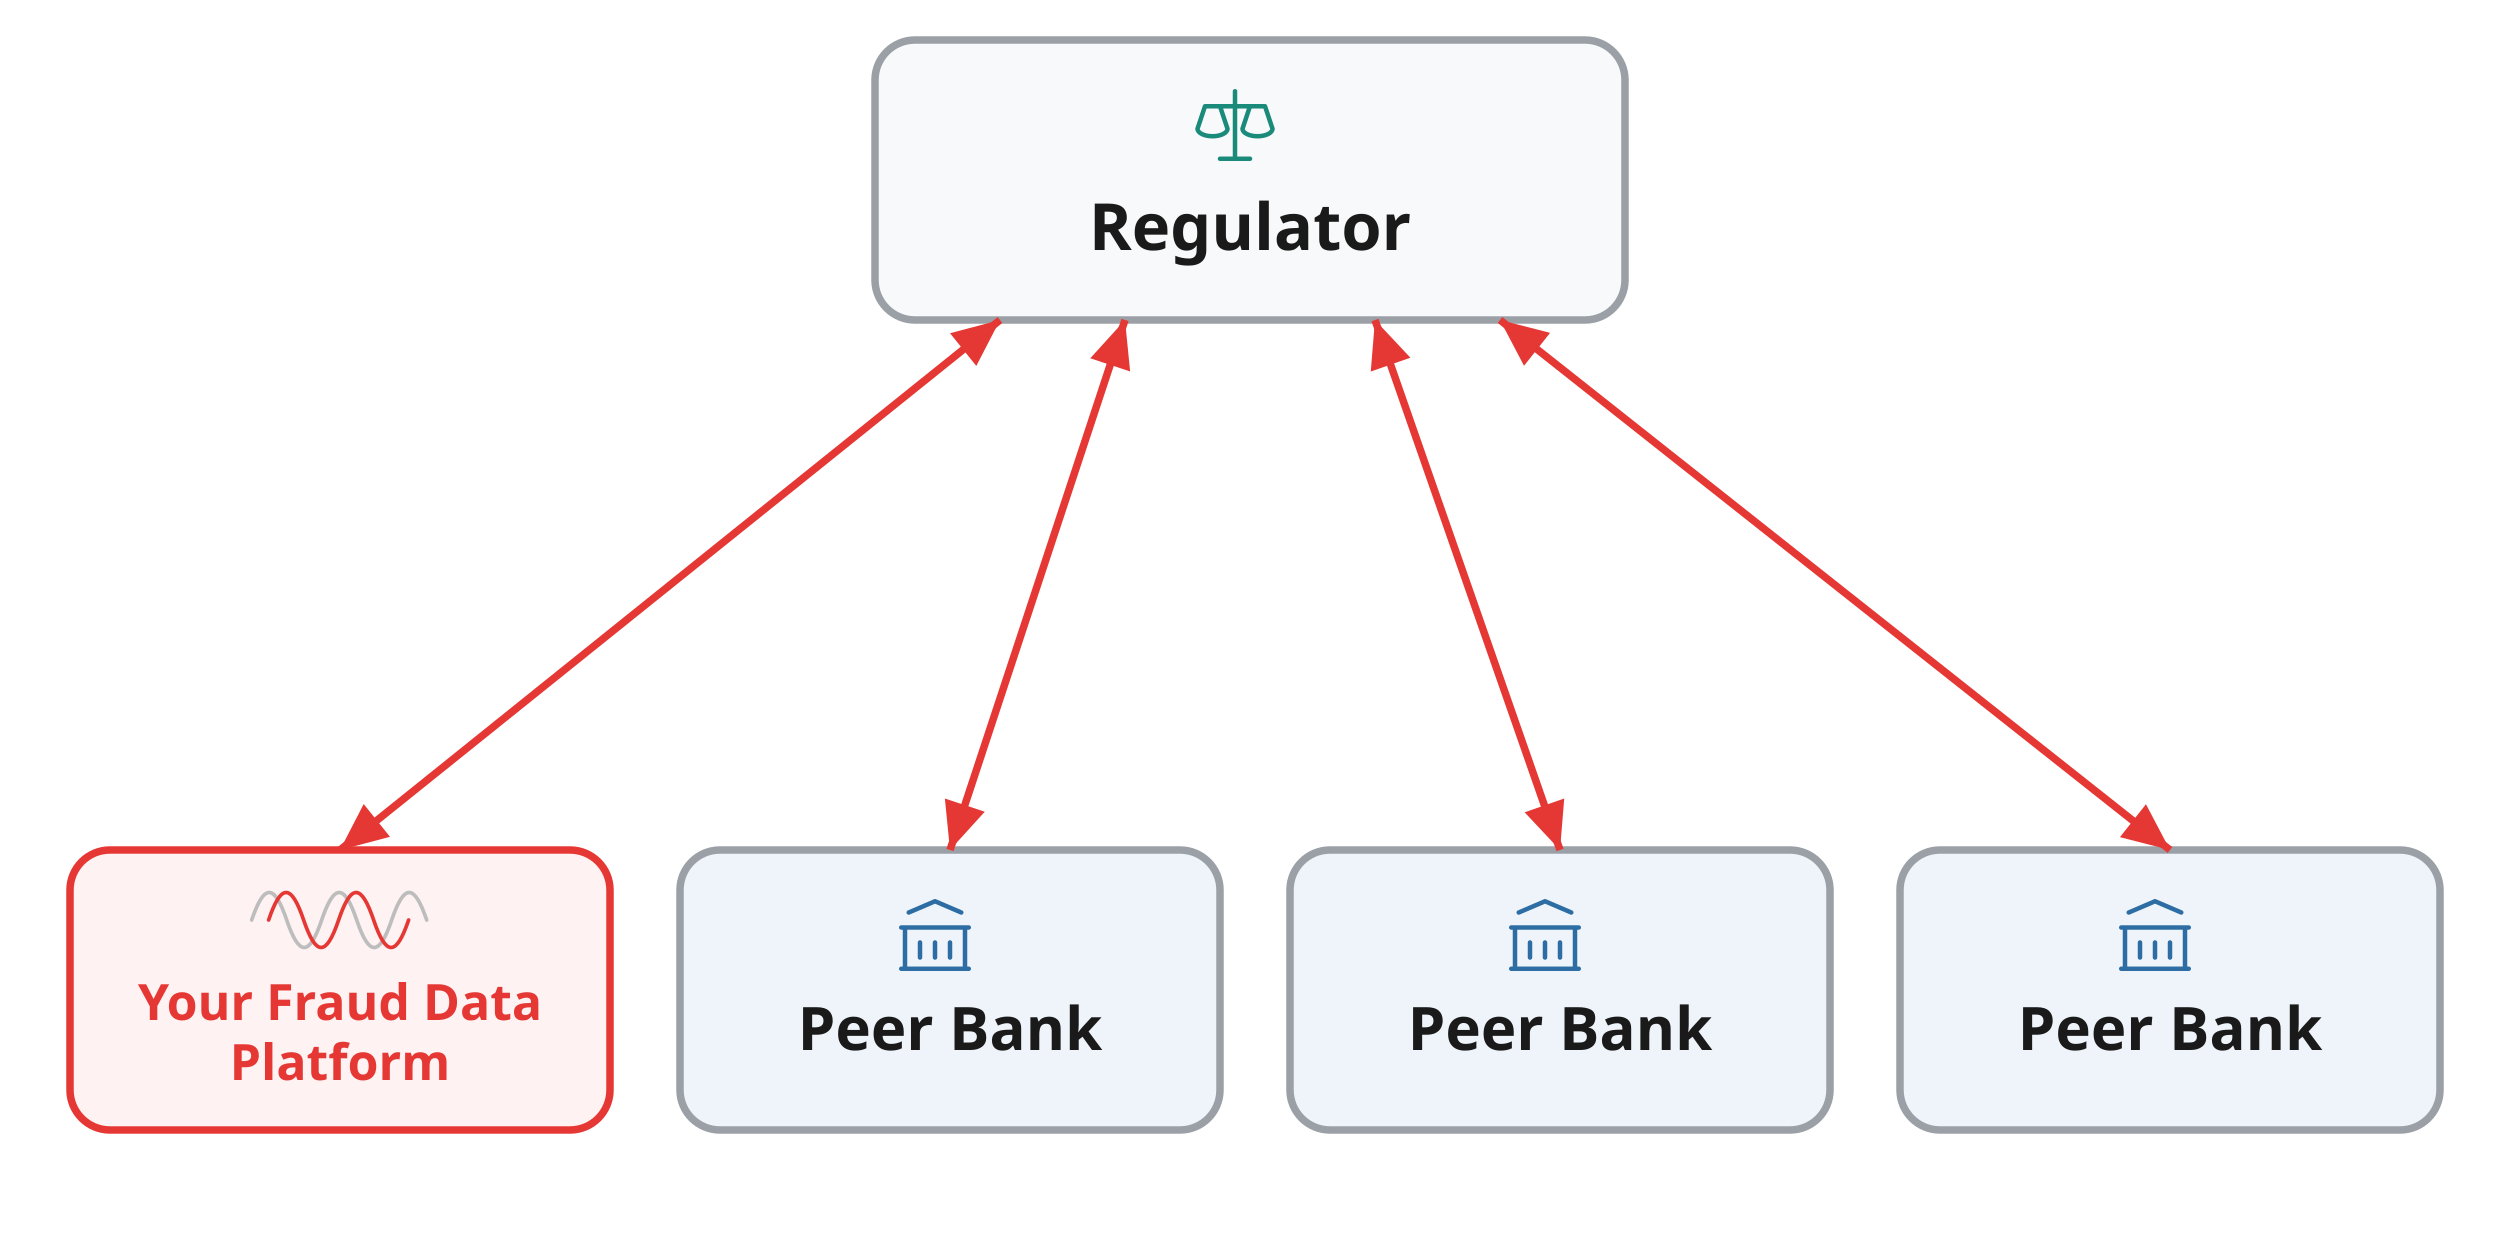
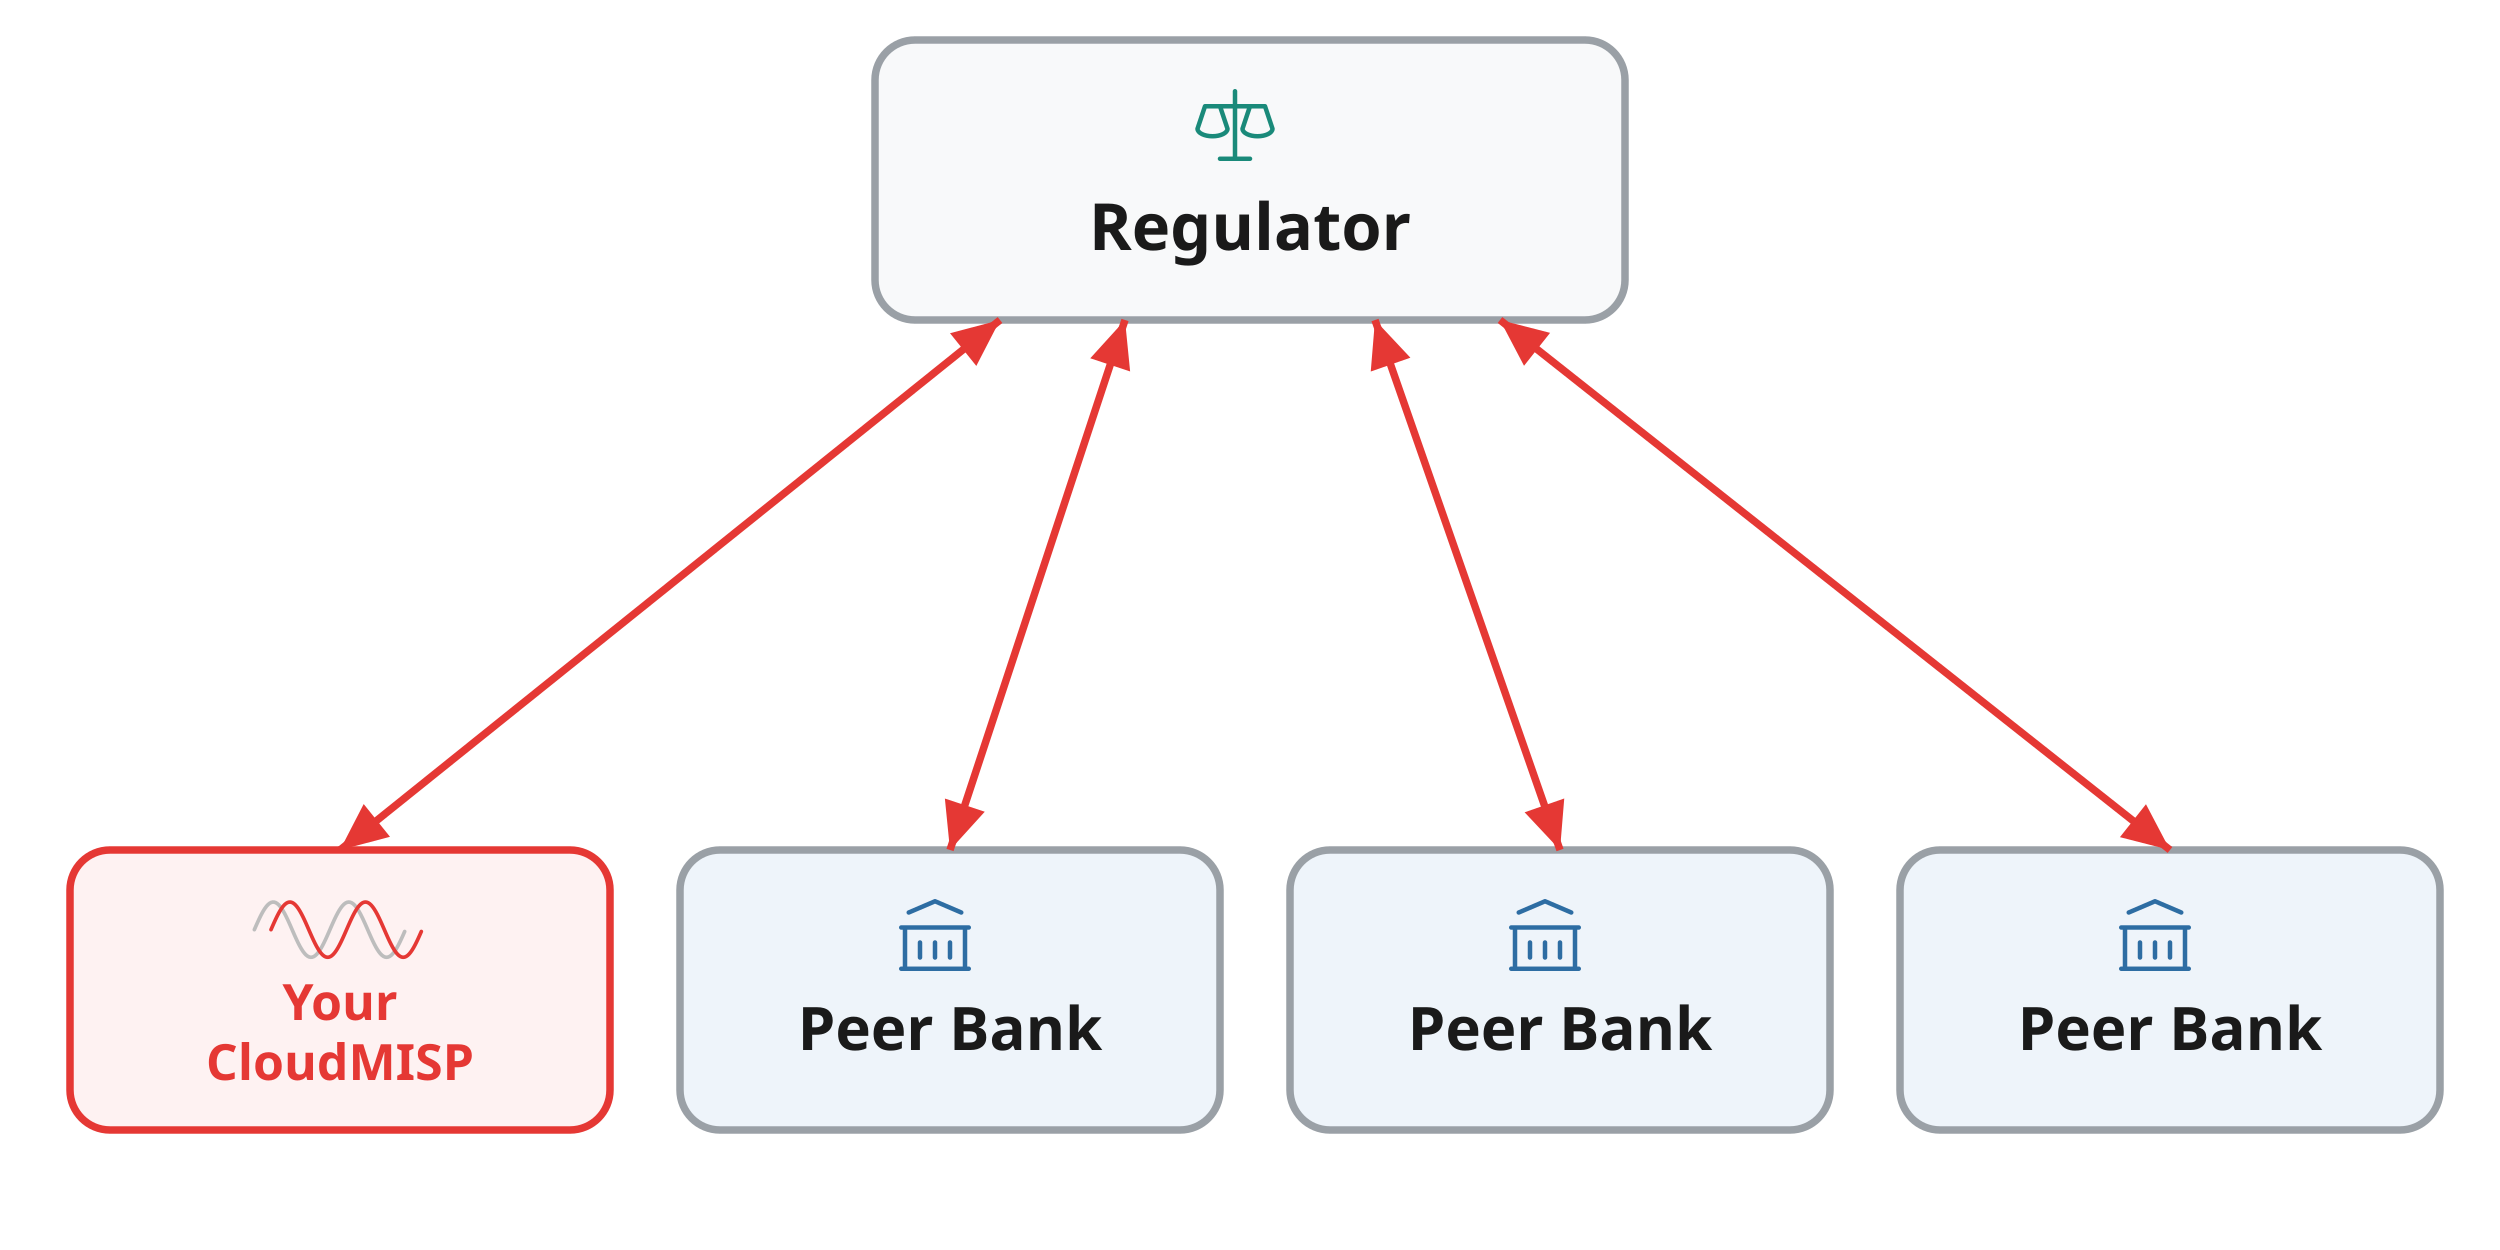
<svg xmlns="http://www.w3.org/2000/svg" fill="none" viewBox="0 0 500 250">
  <defs>
    <marker id="a" markerHeight="7" markerWidth="7" orient="auto" refX="9" refY="5" viewBox="0 0 10 10">
      <path fill="#e53834" d="m0 1 9 4-9 4z" />
    </marker>
    <marker id="b" markerHeight="7" markerWidth="7" orient="auto" refX="1" refY="5" viewBox="0 0 10 10">
      <path fill="#e53834" d="M10 1 1 5l9 4z" />
    </marker>
  </defs>
  <rect width="150" height="56" x="175" y="8" fill="#f8f9fa" stroke="#9aa0a6" stroke-width="1.5" rx="8" />
  <path stroke="#1a8a7a" stroke-linecap="round" stroke-linejoin="round" stroke-width=".9" d="M247 18.25v13.5m-3 0h6m-9-10.5h12m-12 0-1.5 4.5c0 .825 1.35 1.5 3 1.5s3-.675 3-1.5l-1.5-4.5m6 0-1.5 4.5c0 .825 1.35 1.5 3 1.5s3-.675 3-1.5l-1.5-4.5" />
  <text x="250" y="50" fill="#1a1a1a" font-family="Manrope, sans-serif" font-size="13" font-weight="700" text-anchor="middle">Regulator</text>
  <rect width="108" height="56" x="14" y="170" fill="#fef2f2" stroke="#e53834" stroke-width="1.5" rx="8" />
-   <g transform="translate(50,176) scale(0.1129,0.11268)">
-     <path d="M3 71c22-65 40-65 62 0s40 65 62 0 40-65 62 0 40 65 62 0 40-65 62 0" fill="none" stroke="#bdbdbd" stroke-width="6.55" stroke-linecap="round" />
-     <path d="M33 71c22-65 40-65 62 0s40 65 62 0 40-65 62 0 40 65 62 0" fill="none" stroke="#e53834" stroke-width="6.55" stroke-linecap="round" />
+   <g transform="translate(50.5,176) scale(0.1129)">
+     <g transform="translate(-79.72451,-588.4308)">
+       <path d="m 82.999,676.411 c 0.897,-2.059 1.793,-4.119 2.69,-6.161 0.897,-2.043 1.793,-4.069 2.69,-6.063 0.897,-1.994 1.793,-3.955 2.69,-5.869 0.897,-1.913 1.793,-3.778 2.69,-5.581 0.897,-1.802 1.793,-3.541 2.69,-5.204 0.897,-1.662 1.793,-3.248 2.69,-4.744 0.897,-1.496 1.793,-2.903 2.69,-4.209 0.897,-1.306 1.793,-2.511 2.69,-3.606 0.897,-1.095 1.793,-2.08 2.69,-2.947 0.897,-0.867 1.793,-1.615 2.69,-2.24 0.897,-0.625 1.793,-1.125 2.69,-1.498 0.897,-0.373 1.793,-0.617 2.69,-0.732 0.897,-0.115 1.793,-0.099 2.69,0.046 0.897,0.145 1.793,0.421 2.69,0.823 0.897,0.403 1.793,0.933 2.69,1.587 0.897,0.654 1.793,1.431 2.69,2.326 0.897,0.894 1.793,1.907 2.69,3.028 0.897,1.121 1.793,2.351 2.69,3.681 0.897,1.33 1.793,2.759 2.69,4.276 0.897,1.517 1.793,3.122 2.69,4.803 0.897,1.68 1.793,3.436 2.69,5.253 0.897,1.817 1.793,3.695 2.69,5.62 0.897,1.924 1.793,3.895 2.69,5.897 0.897,2.001 1.793,4.034 2.69,6.08 0.897,2.046 1.793,4.107 2.69,6.167 0.897,2.059 1.793,4.116 2.69,6.155 0.897,2.039 1.793,4.059 2.69,6.045 0.897,1.986 1.793,3.938 2.69,5.839 0.897,1.902 1.793,3.753 2.69,5.54 0.897,1.787 1.793,3.509 2.69,5.153 0.897,1.644 1.793,3.209 2.69,4.684 0.897,1.475 1.793,2.858 2.69,4.141 0.897,1.282 1.793,2.462 2.69,3.531 0.897,1.069 1.793,2.026 2.69,2.865 0.897,0.839 1.793,1.558 2.69,2.154 0.897,0.595 1.793,1.066 2.69,1.408 0.897,0.342 1.793,0.556 2.69,0.64 0.897,0.084 1.793,0.037 2.69,-0.139 0.897,-0.176 1.793,-0.482 2.69,-0.915 0.897,-0.433 1.793,-0.993 2.69,-1.676 0.897,-0.683 1.793,-1.489 2.69,-2.411 0.897,-0.922 1.793,-1.961 2.69,-3.108 0.897,-1.147 1.793,-2.402 2.69,-3.755 0.897,-1.353 1.793,-2.804 2.69,-4.342 0.897,-1.538 1.793,-3.162 2.69,-4.86 0.897,-1.698 1.793,-3.47 2.69,-5.301 0.897,-1.831 1.793,-3.722 2.69,-5.657 0.897,-1.935 1.793,-3.915 2.69,-5.923 0.897,-2.008 1.793,-4.046 2.69,-6.095 0.897,-2.05 1.793,-4.112 2.69,-6.17 0.897,-2.058 1.793,-4.113 2.69,-6.147 0.897,-2.034 1.793,-4.048 2.69,-6.026 0.897,-1.978 1.793,-3.919 2.69,-5.809 0.897,-1.89 1.793,-3.727 2.69,-5.499 0.897,-1.772 1.793,-3.477 2.69,-5.102 0.897,-1.625 1.793,-3.17 2.69,-4.624 0.897,-1.453 1.793,-2.814 2.69,-4.072 0.897,-1.258 1.793,-2.412 2.69,-3.455 0.897,-1.042 1.793,-1.972 2.69,-2.783 0.897,-0.811 1.793,-1.501 2.69,-2.067 0.897,-0.566 1.793,-1.006 2.69,-1.318 0.897,-0.312 1.793,-0.495 2.69,-0.548 0.897,-0.053 1.793,0.024 2.69,0.231 0.897,0.207 1.793,0.543 2.69,1.006 0.897,0.463 1.793,1.053 2.69,1.765 0.897,0.712 1.793,1.546 2.69,2.496 0.897,0.95 1.793,2.015 2.69,3.187 0.897,1.172 1.793,2.452 2.69,3.828 0.897,1.376 1.793,2.849 2.69,4.407 0.897,1.558 1.793,3.201 2.69,4.917 0.897,1.715 1.793,3.503 2.69,5.348 0.897,1.845 1.793,3.748 2.69,5.694 0.897,1.946 1.793,3.934 2.69,5.949 0.897,2.015 1.793,4.057 2.69,6.109 0.897,2.052 1.793,4.115 2.69,6.173 0.897,2.057 1.793,4.109 2.69,6.138 0.897,2.029 1.793,4.036 2.69,6.005 0.897,1.969 1.793,3.899 2.69,5.777 0.897,1.877 1.793,3.701 2.69,5.456 0.897,1.756 1.793,3.443 2.69,5.049 0.897,1.606 1.793,3.131 2.69,4.562 0.897,1.431 1.793,2.768 2.69,4.002 0.897,1.233 1.793,2.362 2.69,3.378 0.897,1.016 1.793,1.918 2.69,2.7 0.897,0.782 1.793,1.443 2.69,1.979 0.897,0.536 1.793,0.946 2.69,1.227 0.897,0.281 1.793,0.433 2.69,0.456 0.897,0.022 1.793,-0.086 2.69,-0.323 0.897,-0.237 1.793,-0.604 2.69,-1.097 0.897,-0.493 1.793,-1.113 2.69,-1.854 0.897,-0.741 1.793,-1.603 2.69,-2.58 0.897,-0.977 1.793,-2.069 2.69,-3.266 0.897,-1.197 1.793,-2.501 2.69,-3.9 0.897,-1.399 1.793,-2.893 2.69,-4.471 0.897,-1.578 1.793,-3.24 2.69,-4.972 0.897,-1.732 1.793,-3.535 2.69,-5.393 0.897,-1.859 1.793,-3.773 2.69,-5.729 0.897,-1.955 1.793,-3.952 2.69,-5.973 0.897,-2.021 1.793,-4.067 2.69,-6.122" style="fill:none;stroke:#bdbdbd;stroke-width:6.549;stroke-linecap:round;stroke-linejoin:miter;stroke-miterlimit:0.7" />
+       <path d="m 112.48,676.411 c 0.897,-2.059 1.793,-4.119 2.69,-6.161 0.897,-2.043 1.793,-4.069 2.69,-6.063 0.897,-1.994 1.793,-3.955 2.69,-5.869 0.897,-1.913 1.793,-3.778 2.69,-5.581 0.897,-1.802 1.793,-3.541 2.69,-5.204 0.897,-1.662 1.793,-3.248 2.69,-4.744 0.897,-1.496 1.793,-2.903 2.69,-4.209 0.897,-1.306 1.793,-2.511 2.69,-3.606 0.897,-1.095 1.793,-2.08 2.69,-2.947 0.897,-0.867 1.793,-1.615 2.69,-2.24 0.897,-0.625 1.793,-1.125 2.69,-1.498 0.897,-0.373 1.793,-0.617 2.69,-0.732 0.897,-0.115 1.793,-0.099 2.69,0.046 0.897,0.145 1.793,0.421 2.69,0.823 0.897,0.403 1.793,0.933 2.69,1.587 0.897,0.654 1.793,1.431 2.69,2.326 0.897,0.894 1.793,1.907 2.69,3.028 0.897,1.121 1.793,2.351 2.69,3.681 0.897,1.33 1.793,2.759 2.69,4.276 0.897,1.517 1.793,3.122 2.69,4.803 0.897,1.68 1.793,3.436 2.69,5.253 0.897,1.817 1.793,3.695 2.69,5.62 0.897,1.924 1.793,3.895 2.69,5.897 0.897,2.001 1.793,4.034 2.69,6.08 0.897,2.047 1.793,4.108 2.69,6.167 0.897,2.059 1.793,4.116 2.69,6.155 0.897,2.039 1.793,4.059 2.69,6.045 0.897,1.986 1.793,3.938 2.69,5.839 0.897,1.902 1.793,3.753 2.69,5.54 0.897,1.787 1.793,3.509 2.69,5.153 0.897,1.644 1.793,3.209 2.69,4.684 0.897,1.475 1.793,2.858 2.69,4.141 0.897,1.282 1.793,2.462 2.69,3.531 0.897,1.069 1.793,2.026 2.69,2.865 0.897,0.839 1.793,1.558 2.69,2.154 0.897,0.595 1.793,1.066 2.69,1.408 0.897,0.342 1.793,0.556 2.69,0.64 0.897,0.084 1.793,0.037 2.69,-0.139 0.897,-0.176 1.793,-0.482 2.69,-0.915 0.897,-0.433 1.793,-0.993 2.69,-1.676 0.897,-0.683 1.793,-1.489 2.69,-2.411 0.897,-0.922 1.793,-1.961 2.69,-3.108 0.897,-1.147 1.793,-2.402 2.69,-3.755 0.897,-1.353 1.793,-2.804 2.69,-4.342 0.897,-1.538 1.793,-3.162 2.69,-4.86 0.897,-1.698 1.793,-3.47 2.69,-5.301 0.897,-1.831 1.793,-3.722 2.69,-5.657 0.897,-1.935 1.793,-3.915 2.69,-5.923 0.897,-2.008 1.793,-4.046 2.69,-6.095 0.897,-2.05 1.793,-4.112 2.69,-6.17 0.897,-2.058 1.793,-4.113 2.69,-6.147 0.897,-2.034 1.793,-4.048 2.69,-6.026 0.897,-1.978 1.793,-3.919 2.69,-5.809 0.897,-1.89 1.793,-3.727 2.69,-5.499 0.897,-1.772 1.793,-3.477 2.69,-5.102 0.897,-1.625 1.793,-3.17 2.69,-4.624 0.897,-1.453 1.793,-2.814 2.69,-4.072 0.897,-1.258 1.793,-2.412 2.69,-3.455 0.897,-1.042 1.793,-1.972 2.69,-2.783 0.897,-0.811 1.793,-1.501 2.69,-2.067 0.897,-0.566 1.793,-1.006 2.69,-1.318 0.897,-0.312 1.793,-0.495 2.69,-0.548 0.897,-0.053 1.793,0.024 2.69,0.231 0.897,0.207 1.793,0.543 2.69,1.006 0.897,0.463 1.793,1.053 2.69,1.765 0.897,0.712 1.793,1.546 2.69,2.496 0.897,0.95 1.793,2.015 2.69,3.187 0.897,1.172 1.793,2.452 2.69,3.828 0.897,1.376 1.793,2.849 2.69,4.407 0.897,1.558 1.793,3.201 2.69,4.917 0.897,1.715 1.793,3.503 2.69,5.348 0.897,1.845 1.793,3.748 2.69,5.694 0.897,1.946 1.793,3.934 2.69,5.949 0.897,2.015 1.793,4.057 2.69,6.109 0.897,2.052 1.793,4.115 2.69,6.173 0.897,2.057 1.793,4.109 2.69,6.138 0.897,2.029 1.793,4.036 2.69,6.005 0.897,1.969 1.793,3.899 2.69,5.777 0.897,1.877 1.793,3.701 2.69,5.456 0.897,1.756 1.793,3.443 2.69,5.049 0.897,1.606 1.793,3.131 2.69,4.562 0.897,1.431 1.793,2.768 2.69,4.002 0.897,1.233 1.793,2.362 2.69,3.378 0.897,1.016 1.793,1.918 2.69,2.7 0.897,0.782 1.793,1.443 2.69,1.979 0.897,0.536 1.793,0.946 2.69,1.227 0.897,0.281 1.793,0.433 2.69,0.456 0.897,0.022 1.793,-0.086 2.69,-0.323 0.897,-0.237 1.793,-0.604 2.69,-1.097 0.897,-0.493 1.793,-1.113 2.69,-1.853 0.897,-0.741 1.793,-1.603 2.69,-2.58 0.897,-0.977 1.793,-2.069 2.69,-3.266 0.897,-1.197 1.793,-2.501 2.69,-3.9 0.897,-1.399 1.793,-2.893 2.69,-4.471 0.897,-1.578 1.793,-3.24 2.69,-4.972 0.897,-1.732 1.793,-3.535 2.69,-5.393 0.897,-1.859 1.793,-3.773 2.69,-5.729 0.897,-1.955 1.793,-3.952 2.69,-5.973 0.897,-2.021 1.793,-4.067 2.69,-6.122" style="fill:none;stroke:#e53834;stroke-width:6.549;stroke-linecap:round;stroke-linejoin:miter;stroke-miterlimit:0.7" />
+     </g>
  </g>
-   <text x="68" y="204" fill="#e53834" font-family="Manrope, sans-serif" font-size="10" font-weight="700" text-anchor="middle">Your Fraud Data</text>
-   <text x="68" y="216" fill="#e53834" font-family="Manrope, sans-serif" font-size="10" font-weight="700" text-anchor="middle">Platform</text>
+   <text x="68" y="204" fill="#e53834" font-family="Manrope, sans-serif" font-size="10" font-weight="700" text-anchor="middle">Your</text>
+   <text x="68" y="216" fill="#e53834" font-family="Manrope, sans-serif" font-size="10" font-weight="700" text-anchor="middle">CloudMISP</text>
  <rect width="108" height="56" x="136" y="170" fill="#eef4fa" stroke="#9aa0a6" stroke-width="1.5" rx="8" />
  <path stroke="#2d6da3" stroke-linecap="round" stroke-linejoin="round" stroke-width=".9" d="M180.25 193.75h13.5m-13.5-8.25h13.5m-12-3 5.25-2.25 5.25 2.25m-11.25 3v8.25m12-8.25v8.25m-9-5.25v3m3-3v3m3-3v3" />
  <text x="190" y="210" fill="#1a1a1a" font-family="Manrope, sans-serif" font-size="12" font-weight="700" text-anchor="middle">Peer Bank</text>
  <rect width="108" height="56" x="258" y="170" fill="#eef4fa" stroke="#9aa0a6" stroke-width="1.5" rx="8" />
  <path stroke="#2d6da3" stroke-linecap="round" stroke-linejoin="round" stroke-width=".9" d="M302.25 193.75h13.5m-13.5-8.25h13.5m-12-3 5.25-2.25 5.25 2.25m-11.25 3v8.25m12-8.25v8.25m-9-5.25v3m3-3v3m3-3v3" />
  <text x="312" y="210" fill="#1a1a1a" font-family="Manrope, sans-serif" font-size="12" font-weight="700" text-anchor="middle">Peer Bank</text>
  <rect width="108" height="56" x="380" y="170" fill="#eef4fa" stroke="#9aa0a6" stroke-width="1.5" rx="8" />
  <path stroke="#2d6da3" stroke-linecap="round" stroke-linejoin="round" stroke-width=".9" d="M424.25 193.75h13.5m-13.5-8.25h13.5m-12-3 5.25-2.25 5.25 2.25m-11.25 3v8.25m12-8.25v8.25m-9-5.25v3m3-3v3m3-3v3" />
  <text x="434" y="210" fill="#1a1a1a" font-family="Manrope, sans-serif" font-size="12" font-weight="700" text-anchor="middle">Peer Bank</text>
  <path stroke="#e53834" stroke-width="1.5" marker-end="url(#a)" marker-start="url(#b)" d="M200 64 68 170" />
  <path stroke="#e53834" stroke-width="1.5" marker-end="url(#a)" marker-start="url(#b)" d="m225 64-35 106" />
  <path stroke="#e53834" stroke-width="1.5" marker-end="url(#a)" marker-start="url(#b)" d="m275 64 37 106" />
  <path stroke="#e53834" stroke-width="1.5" marker-end="url(#a)" marker-start="url(#b)" d="m300 64 134 106" />
</svg>
